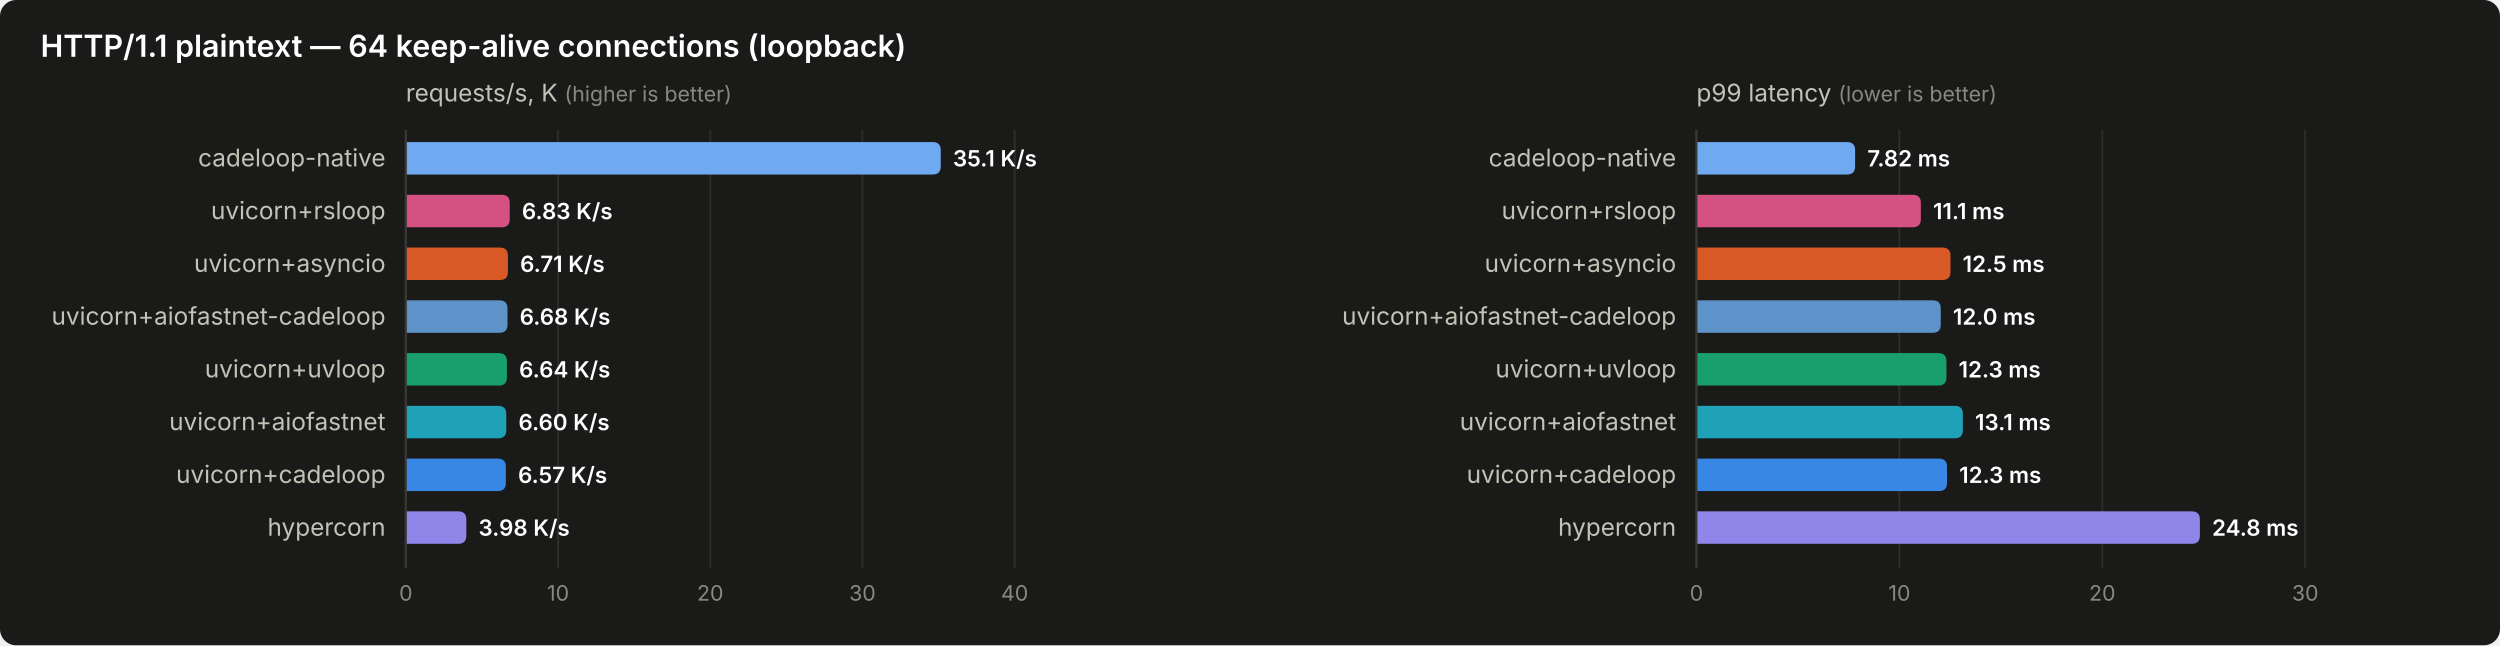
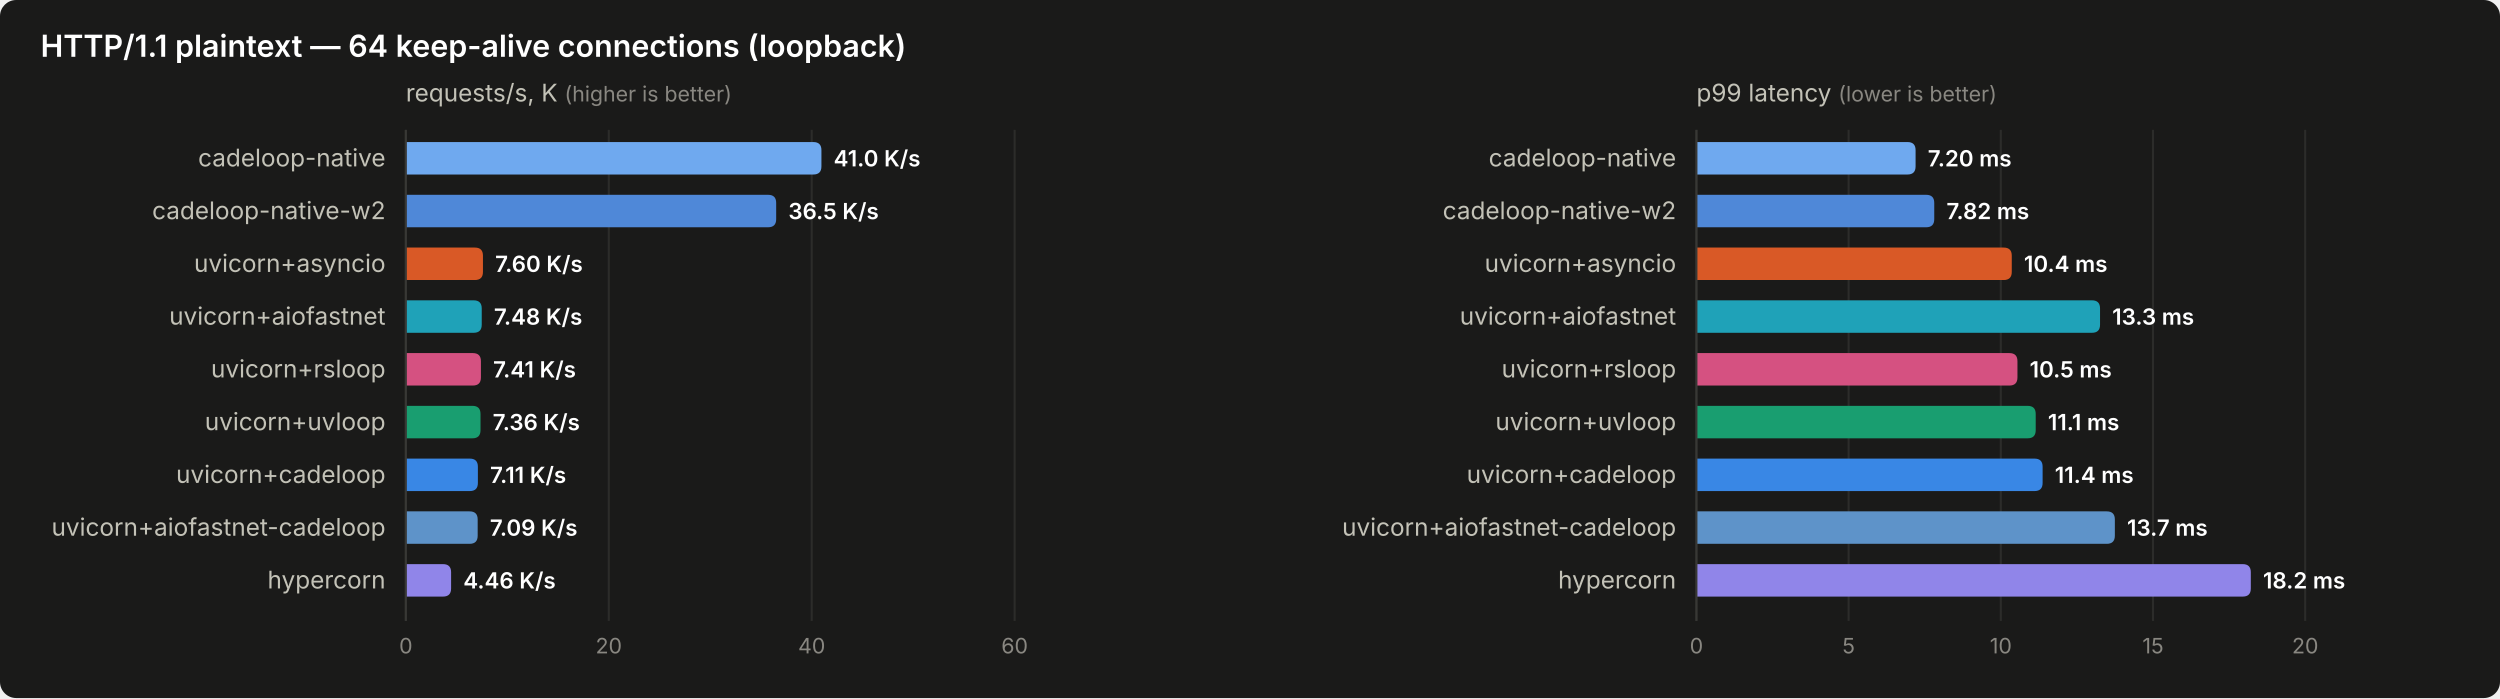
- <svg xmlns="http://www.w3.org/2000/svg" viewBox="0 0 1232 318" width="1232" height="318" font-family="system-ui, -apple-system, 'Segoe UI', sans-serif">
-   <rect width="1232" height="318" fill="#1a1a19" rx="8" />
+ <svg xmlns="http://www.w3.org/2000/svg" viewBox="0 0 1232 344" width="1232" height="344" font-family="system-ui, -apple-system, 'Segoe UI', sans-serif">
+   <rect width="1232" height="344" fill="#1a1a19" rx="8" />
  <text x="20" y="28" font-size="15" font-weight="600" fill="#ffffff">HTTP/1.1 plaintext — 64 keep-alive connections (loopback)</text>
  <text x="200" y="50" font-size="12" fill="#c3c2b7">requests/s, K <tspan fill="#898781" font-size="10.5">(higher is better)</tspan>
  </text>
-   <line x1="200.0" y1="64" x2="200.0" y2="280" stroke="#2c2c2a" stroke-width="1" />
-   <text x="200.0" y="296" font-size="10.5" fill="#898781" text-anchor="middle">0</text>
-   <line x1="275.0" y1="64" x2="275.0" y2="280" stroke="#2c2c2a" stroke-width="1" />
-   <text x="275.0" y="296" font-size="10.5" fill="#898781" text-anchor="middle">10</text>
-   <line x1="350.0" y1="64" x2="350.0" y2="280" stroke="#2c2c2a" stroke-width="1" />
-   <text x="350.0" y="296" font-size="10.5" fill="#898781" text-anchor="middle">20</text>
-   <line x1="425.0" y1="64" x2="425.0" y2="280" stroke="#2c2c2a" stroke-width="1" />
-   <text x="425.0" y="296" font-size="10.5" fill="#898781" text-anchor="middle">30</text>
-   <line x1="500.0" y1="64" x2="500.0" y2="280" stroke="#2c2c2a" stroke-width="1" />
-   <text x="500.0" y="296" font-size="10.5" fill="#898781" text-anchor="middle">40</text>
+   <line x1="200.0" y1="64" x2="200.0" y2="306" stroke="#2c2c2a" stroke-width="1" />
+   <text x="200.0" y="322" font-size="10.5" fill="#898781" text-anchor="middle">0</text>
+   <line x1="300.0" y1="64" x2="300.0" y2="306" stroke="#2c2c2a" stroke-width="1" />
+   <text x="300.0" y="322" font-size="10.5" fill="#898781" text-anchor="middle">20</text>
+   <line x1="400.0" y1="64" x2="400.0" y2="306" stroke="#2c2c2a" stroke-width="1" />
+   <text x="400.0" y="322" font-size="10.5" fill="#898781" text-anchor="middle">40</text>
+   <line x1="500.0" y1="64" x2="500.0" y2="306" stroke="#2c2c2a" stroke-width="1" />
+   <text x="500.0" y="322" font-size="10.5" fill="#898781" text-anchor="middle">60</text>
  <text x="190" y="82" font-size="12" fill="#c3c2b7" text-anchor="end">cadeloop-native</text>
-   <path d="M200.0,70.0 h259.6 q4.0,0 4.0,4.0 v8.0 q0,4.0 -4.0,4.0 h-259.6 z" fill="#6fa9ef" />
+   <path d="M200.0,70.0 h200.8 q4.0,0 4.0,4.0 v8.0 q0,4.0 -4.0,4.0 h-200.8 z" fill="#6fa9ef" />
  <rect x="200.0" y="69.0" width="0" height="0" fill="#1a1a19" />
-   <text x="469.6" y="82" font-size="11" font-weight="600" fill="#ffffff">35.1 K/s</text>
-   <text x="190" y="108" font-size="12" fill="#c3c2b7" text-anchor="end">uvicorn+rsloop</text>
-   <path d="M200.0,96.0 h47.2 q4.0,0 4.0,4.0 v8.0 q0,4.0 -4.0,4.0 h-47.2 z" fill="#d55181" />
+   <text x="410.8" y="82" font-size="11" font-weight="600" fill="#ffffff">41.0 K/s</text>
+   <text x="190" y="108" font-size="12" fill="#c3c2b7" text-anchor="end">cadeloop-native-w2</text>
+   <path d="M200.0,96.0 h178.5 q4.0,0 4.0,4.0 v8.0 q0,4.0 -4.0,4.0 h-178.5 z" fill="#4f88d8" />
  <rect x="200.0" y="95.0" width="0" height="0" fill="#1a1a19" />
-   <text x="257.2" y="108" font-size="11" font-weight="600" fill="#ffffff">6.83 K/s</text>
+   <text x="388.5" y="108" font-size="11" font-weight="600" fill="#ffffff">36.5 K/s</text>
  <text x="190" y="134" font-size="12" fill="#c3c2b7" text-anchor="end">uvicorn+asyncio</text>
-   <path d="M200.0,122.0 h46.3 q4.0,0 4.0,4.0 v8.0 q0,4.0 -4.0,4.0 h-46.3 z" fill="#d95926" />
+   <path d="M200.0,122.0 h34.0 q4.0,0 4.0,4.0 v8.0 q0,4.0 -4.0,4.0 h-34.0 z" fill="#d95926" />
  <rect x="200.0" y="121.0" width="0" height="0" fill="#1a1a19" />
-   <text x="256.3" y="134" font-size="11" font-weight="600" fill="#ffffff">6.71 K/s</text>
-   <text x="190" y="160" font-size="12" fill="#c3c2b7" text-anchor="end">uvicorn+aiofastnet-cadeloop</text>
-   <path d="M200.0,148.0 h46.1 q4.0,0 4.0,4.0 v8.0 q0,4.0 -4.0,4.0 h-46.1 z" fill="#5e93c9" />
+   <text x="244.0" y="134" font-size="11" font-weight="600" fill="#ffffff">7.60 K/s</text>
+   <text x="190" y="160" font-size="12" fill="#c3c2b7" text-anchor="end">uvicorn+aiofastnet</text>
+   <path d="M200.0,148.0 h33.4 q4.0,0 4.0,4.0 v8.0 q0,4.0 -4.0,4.0 h-33.4 z" fill="#1fa2b8" />
  <rect x="200.0" y="147.0" width="0" height="0" fill="#1a1a19" />
-   <text x="256.1" y="160" font-size="11" font-weight="600" fill="#ffffff">6.68 K/s</text>
-   <text x="190" y="186" font-size="12" fill="#c3c2b7" text-anchor="end">uvicorn+uvloop</text>
-   <path d="M200.0,174.0 h45.8 q4.0,0 4.0,4.0 v8.0 q0,4.0 -4.0,4.0 h-45.8 z" fill="#199e70" />
+   <text x="243.4" y="160" font-size="11" font-weight="600" fill="#ffffff">7.48 K/s</text>
+   <text x="190" y="186" font-size="12" fill="#c3c2b7" text-anchor="end">uvicorn+rsloop</text>
+   <path d="M200.0,174.0 h33.0 q4.0,0 4.0,4.0 v8.0 q0,4.0 -4.0,4.0 h-33.0 z" fill="#d55181" />
  <rect x="200.0" y="173.0" width="0" height="0" fill="#1a1a19" />
-   <text x="255.8" y="186" font-size="11" font-weight="600" fill="#ffffff">6.64 K/s</text>
-   <text x="190" y="212" font-size="12" fill="#c3c2b7" text-anchor="end">uvicorn+aiofastnet</text>
-   <path d="M200.0,200.0 h45.5 q4.0,0 4.0,4.0 v8.0 q0,4.0 -4.0,4.0 h-45.5 z" fill="#1fa2b8" />
+   <text x="243.0" y="186" font-size="11" font-weight="600" fill="#ffffff">7.41 K/s</text>
+   <text x="190" y="212" font-size="12" fill="#c3c2b7" text-anchor="end">uvicorn+uvloop</text>
+   <path d="M200.0,200.0 h32.8 q4.0,0 4.0,4.0 v8.0 q0,4.0 -4.0,4.0 h-32.8 z" fill="#199e70" />
  <rect x="200.0" y="199.0" width="0" height="0" fill="#1a1a19" />
-   <text x="255.5" y="212" font-size="11" font-weight="600" fill="#ffffff">6.60 K/s</text>
+   <text x="242.8" y="212" font-size="11" font-weight="600" fill="#ffffff">7.36 K/s</text>
  <text x="190" y="238" font-size="12" fill="#c3c2b7" text-anchor="end">uvicorn+cadeloop</text>
-   <path d="M200.0,226.0 h45.3 q4.0,0 4.0,4.0 v8.0 q0,4.0 -4.0,4.0 h-45.3 z" fill="#3987e5" />
+   <path d="M200.0,226.0 h31.5 q4.0,0 4.0,4.0 v8.0 q0,4.0 -4.0,4.0 h-31.5 z" fill="#3987e5" />
  <rect x="200.0" y="225.0" width="0" height="0" fill="#1a1a19" />
-   <text x="255.3" y="238" font-size="11" font-weight="600" fill="#ffffff">6.57 K/s</text>
-   <text x="190" y="264" font-size="12" fill="#c3c2b7" text-anchor="end">hypercorn</text>
-   <path d="M200.0,252.0 h25.8 q4.0,0 4.0,4.0 v8.0 q0,4.0 -4.0,4.0 h-25.8 z" fill="#9085e9" />
+   <text x="241.5" y="238" font-size="11" font-weight="600" fill="#ffffff">7.11 K/s</text>
+   <text x="190" y="264" font-size="12" fill="#c3c2b7" text-anchor="end">uvicorn+aiofastnet-cadeloop</text>
+   <path d="M200.0,252.0 h31.4 q4.0,0 4.0,4.0 v8.0 q0,4.0 -4.0,4.0 h-31.4 z" fill="#5e93c9" />
  <rect x="200.0" y="251.0" width="0" height="0" fill="#1a1a19" />
-   <text x="235.8" y="264" font-size="11" font-weight="600" fill="#ffffff">3.98 K/s</text>
-   <line x1="200" y1="64" x2="200" y2="280" stroke="#383835" stroke-width="1" />
+   <text x="241.4" y="264" font-size="11" font-weight="600" fill="#ffffff">7.09 K/s</text>
+   <text x="190" y="290" font-size="12" fill="#c3c2b7" text-anchor="end">hypercorn</text>
+   <path d="M200.0,278.0 h18.3 q4.0,0 4.0,4.0 v8.0 q0,4.0 -4.0,4.0 h-18.3 z" fill="#9085e9" />
+   <rect x="200.0" y="277.0" width="0" height="0" fill="#1a1a19" />
+   <text x="228.3" y="290" font-size="11" font-weight="600" fill="#ffffff">4.46 K/s</text>
+   <line x1="200" y1="64" x2="200" y2="306" stroke="#383835" stroke-width="1" />
  <text x="836" y="50" font-size="12" fill="#c3c2b7">p99 latency <tspan fill="#898781" font-size="10.5">(lower is better)</tspan>
  </text>
-   <line x1="836.0" y1="64" x2="836.0" y2="280" stroke="#2c2c2a" stroke-width="1" />
-   <text x="836.0" y="296" font-size="10.5" fill="#898781" text-anchor="middle">0</text>
-   <line x1="936.0" y1="64" x2="936.0" y2="280" stroke="#2c2c2a" stroke-width="1" />
-   <text x="936.0" y="296" font-size="10.5" fill="#898781" text-anchor="middle">10</text>
-   <line x1="1036.0" y1="64" x2="1036.0" y2="280" stroke="#2c2c2a" stroke-width="1" />
-   <text x="1036.0" y="296" font-size="10.5" fill="#898781" text-anchor="middle">20</text>
-   <line x1="1136.0" y1="64" x2="1136.0" y2="280" stroke="#2c2c2a" stroke-width="1" />
-   <text x="1136.0" y="296" font-size="10.5" fill="#898781" text-anchor="middle">30</text>
+   <line x1="836.0" y1="64" x2="836.0" y2="306" stroke="#2c2c2a" stroke-width="1" />
+   <text x="836.0" y="322" font-size="10.5" fill="#898781" text-anchor="middle">0</text>
+   <line x1="911.0" y1="64" x2="911.0" y2="306" stroke="#2c2c2a" stroke-width="1" />
+   <text x="911.0" y="322" font-size="10.5" fill="#898781" text-anchor="middle">5</text>
+   <line x1="986.0" y1="64" x2="986.0" y2="306" stroke="#2c2c2a" stroke-width="1" />
+   <text x="986.0" y="322" font-size="10.5" fill="#898781" text-anchor="middle">10</text>
+   <line x1="1061.0" y1="64" x2="1061.0" y2="306" stroke="#2c2c2a" stroke-width="1" />
+   <text x="1061.0" y="322" font-size="10.5" fill="#898781" text-anchor="middle">15</text>
+   <line x1="1136.0" y1="64" x2="1136.0" y2="306" stroke="#2c2c2a" stroke-width="1" />
+   <text x="1136.0" y="322" font-size="10.5" fill="#898781" text-anchor="middle">20</text>
  <text x="826" y="82" font-size="12" fill="#c3c2b7" text-anchor="end">cadeloop-native</text>
-   <path d="M836.0,70.0 h74.2 q4.0,0 4.0,4.0 v8.0 q0,4.0 -4.0,4.0 h-74.2 z" fill="#6fa9ef" />
+   <path d="M836.0,70.0 h104.0 q4.0,0 4.0,4.0 v8.0 q0,4.0 -4.0,4.0 h-104.0 z" fill="#6fa9ef" />
  <rect x="836.0" y="69.0" width="0" height="0" fill="#1a1a19" />
-   <text x="920.2" y="82" font-size="11" font-weight="600" fill="#ffffff">7.82 ms</text>
-   <text x="826" y="108" font-size="12" fill="#c3c2b7" text-anchor="end">uvicorn+rsloop</text>
-   <path d="M836.0,96.0 h106.6 q4.0,0 4.0,4.0 v8.0 q0,4.0 -4.0,4.0 h-106.6 z" fill="#d55181" />
+   <text x="950.0" y="82" font-size="11" font-weight="600" fill="#ffffff">7.20 ms</text>
+   <text x="826" y="108" font-size="12" fill="#c3c2b7" text-anchor="end">cadeloop-native-w2</text>
+   <path d="M836.0,96.0 h113.2 q4.0,0 4.0,4.0 v8.0 q0,4.0 -4.0,4.0 h-113.2 z" fill="#4f88d8" />
  <rect x="836.0" y="95.0" width="0" height="0" fill="#1a1a19" />
-   <text x="952.6" y="108" font-size="11" font-weight="600" fill="#ffffff">11.1 ms</text>
+   <text x="959.2" y="108" font-size="11" font-weight="600" fill="#ffffff">7.82 ms</text>
  <text x="826" y="134" font-size="12" fill="#c3c2b7" text-anchor="end">uvicorn+asyncio</text>
-   <path d="M836.0,122.0 h121.2 q4.0,0 4.0,4.0 v8.0 q0,4.0 -4.0,4.0 h-121.2 z" fill="#d95926" />
+   <path d="M836.0,122.0 h151.4 q4.0,0 4.0,4.0 v8.0 q0,4.0 -4.0,4.0 h-151.4 z" fill="#d95926" />
  <rect x="836.0" y="121.0" width="0" height="0" fill="#1a1a19" />
-   <text x="967.2" y="134" font-size="11" font-weight="600" fill="#ffffff">12.5 ms</text>
-   <text x="826" y="160" font-size="12" fill="#c3c2b7" text-anchor="end">uvicorn+aiofastnet-cadeloop</text>
-   <path d="M836.0,148.0 h116.4 q4.0,0 4.0,4.0 v8.0 q0,4.0 -4.0,4.0 h-116.4 z" fill="#5e93c9" />
+   <text x="997.4" y="134" font-size="11" font-weight="600" fill="#ffffff">10.4 ms</text>
+   <text x="826" y="160" font-size="12" fill="#c3c2b7" text-anchor="end">uvicorn+aiofastnet</text>
+   <path d="M836.0,148.0 h194.9 q4.0,0 4.0,4.0 v8.0 q0,4.0 -4.0,4.0 h-194.9 z" fill="#1fa2b8" />
  <rect x="836.0" y="147.0" width="0" height="0" fill="#1a1a19" />
-   <text x="962.4" y="160" font-size="11" font-weight="600" fill="#ffffff">12.0 ms</text>
-   <text x="826" y="186" font-size="12" fill="#c3c2b7" text-anchor="end">uvicorn+uvloop</text>
-   <path d="M836.0,174.0 h119.2 q4.0,0 4.0,4.0 v8.0 q0,4.0 -4.0,4.0 h-119.2 z" fill="#199e70" />
+   <text x="1040.9" y="160" font-size="11" font-weight="600" fill="#ffffff">13.3 ms</text>
+   <text x="826" y="186" font-size="12" fill="#c3c2b7" text-anchor="end">uvicorn+rsloop</text>
+   <path d="M836.0,174.0 h154.2 q4.0,0 4.0,4.0 v8.0 q0,4.0 -4.0,4.0 h-154.2 z" fill="#d55181" />
  <rect x="836.0" y="173.0" width="0" height="0" fill="#1a1a19" />
-   <text x="965.2" y="186" font-size="11" font-weight="600" fill="#ffffff">12.3 ms</text>
-   <text x="826" y="212" font-size="12" fill="#c3c2b7" text-anchor="end">uvicorn+aiofastnet</text>
-   <path d="M836.0,200.0 h127.3 q4.0,0 4.0,4.0 v8.0 q0,4.0 -4.0,4.0 h-127.3 z" fill="#1fa2b8" />
+   <text x="1000.2" y="186" font-size="11" font-weight="600" fill="#ffffff">10.5 ms</text>
+   <text x="826" y="212" font-size="12" fill="#c3c2b7" text-anchor="end">uvicorn+uvloop</text>
+   <path d="M836.0,200.0 h163.2 q4.0,0 4.0,4.0 v8.0 q0,4.0 -4.0,4.0 h-163.2 z" fill="#199e70" />
  <rect x="836.0" y="199.0" width="0" height="0" fill="#1a1a19" />
-   <text x="973.3" y="212" font-size="11" font-weight="600" fill="#ffffff">13.1 ms</text>
+   <text x="1009.2" y="212" font-size="11" font-weight="600" fill="#ffffff">11.1 ms</text>
  <text x="826" y="238" font-size="12" fill="#c3c2b7" text-anchor="end">uvicorn+cadeloop</text>
-   <path d="M836.0,226.0 h119.5 q4.0,0 4.0,4.0 v8.0 q0,4.0 -4.0,4.0 h-119.5 z" fill="#3987e5" />
+   <path d="M836.0,226.0 h166.6 q4.0,0 4.0,4.0 v8.0 q0,4.0 -4.0,4.0 h-166.6 z" fill="#3987e5" />
  <rect x="836.0" y="225.0" width="0" height="0" fill="#1a1a19" />
-   <text x="965.5" y="238" font-size="11" font-weight="600" fill="#ffffff">12.3 ms</text>
-   <text x="826" y="264" font-size="12" fill="#c3c2b7" text-anchor="end">hypercorn</text>
-   <path d="M836.0,252.0 h244.1 q4.0,0 4.0,4.0 v8.0 q0,4.0 -4.0,4.0 h-244.1 z" fill="#9085e9" />
+   <text x="1012.6" y="238" font-size="11" font-weight="600" fill="#ffffff">11.4 ms</text>
+   <text x="826" y="264" font-size="12" fill="#c3c2b7" text-anchor="end">uvicorn+aiofastnet-cadeloop</text>
+   <path d="M836.0,252.0 h202.2 q4.0,0 4.0,4.0 v8.0 q0,4.0 -4.0,4.0 h-202.2 z" fill="#5e93c9" />
  <rect x="836.0" y="251.0" width="0" height="0" fill="#1a1a19" />
-   <text x="1090.1" y="264" font-size="11" font-weight="600" fill="#ffffff">24.8 ms</text>
-   <line x1="836" y1="64" x2="836" y2="280" stroke="#383835" stroke-width="1" />
+   <text x="1048.2" y="264" font-size="11" font-weight="600" fill="#ffffff">13.7 ms</text>
+   <text x="826" y="290" font-size="12" fill="#c3c2b7" text-anchor="end">hypercorn</text>
+   <path d="M836.0,278.0 h269.2 q4.0,0 4.0,4.0 v8.0 q0,4.0 -4.0,4.0 h-269.2 z" fill="#9085e9" />
+   <rect x="836.0" y="277.0" width="0" height="0" fill="#1a1a19" />
+   <text x="1115.2" y="290" font-size="11" font-weight="600" fill="#ffffff">18.2 ms</text>
+   <line x1="836" y1="64" x2="836" y2="306" stroke="#383835" stroke-width="1" />
</svg>
